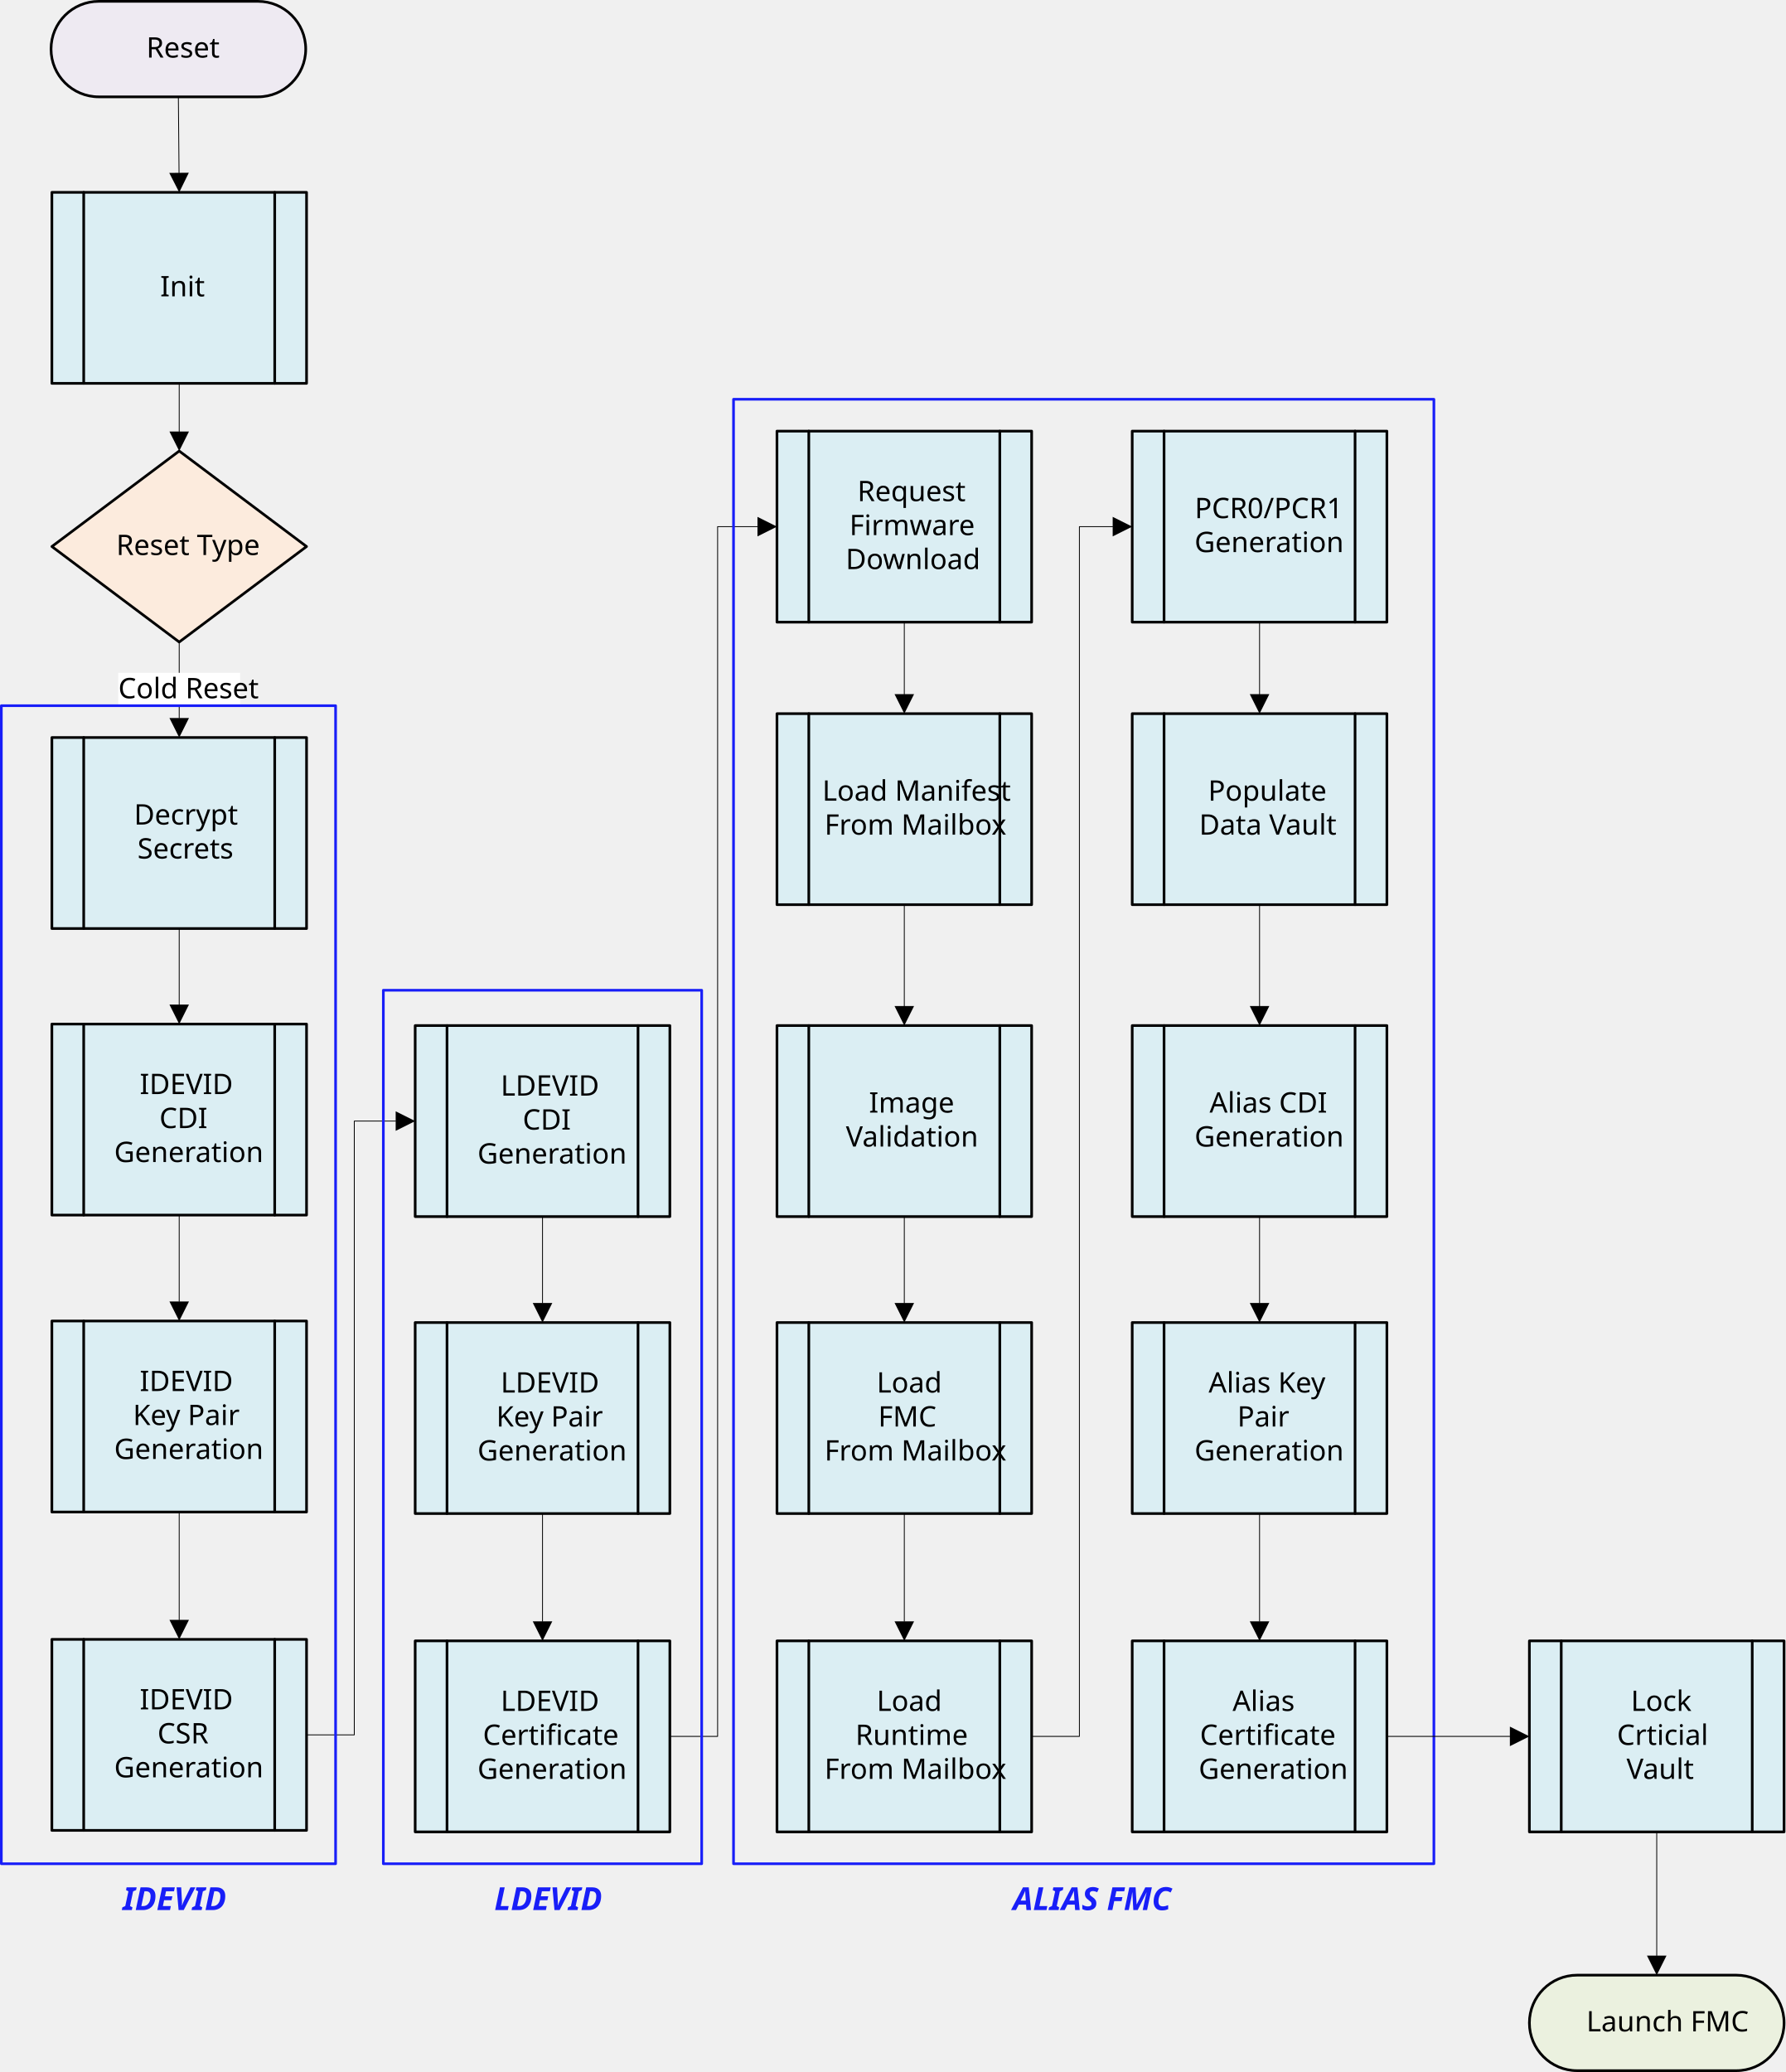
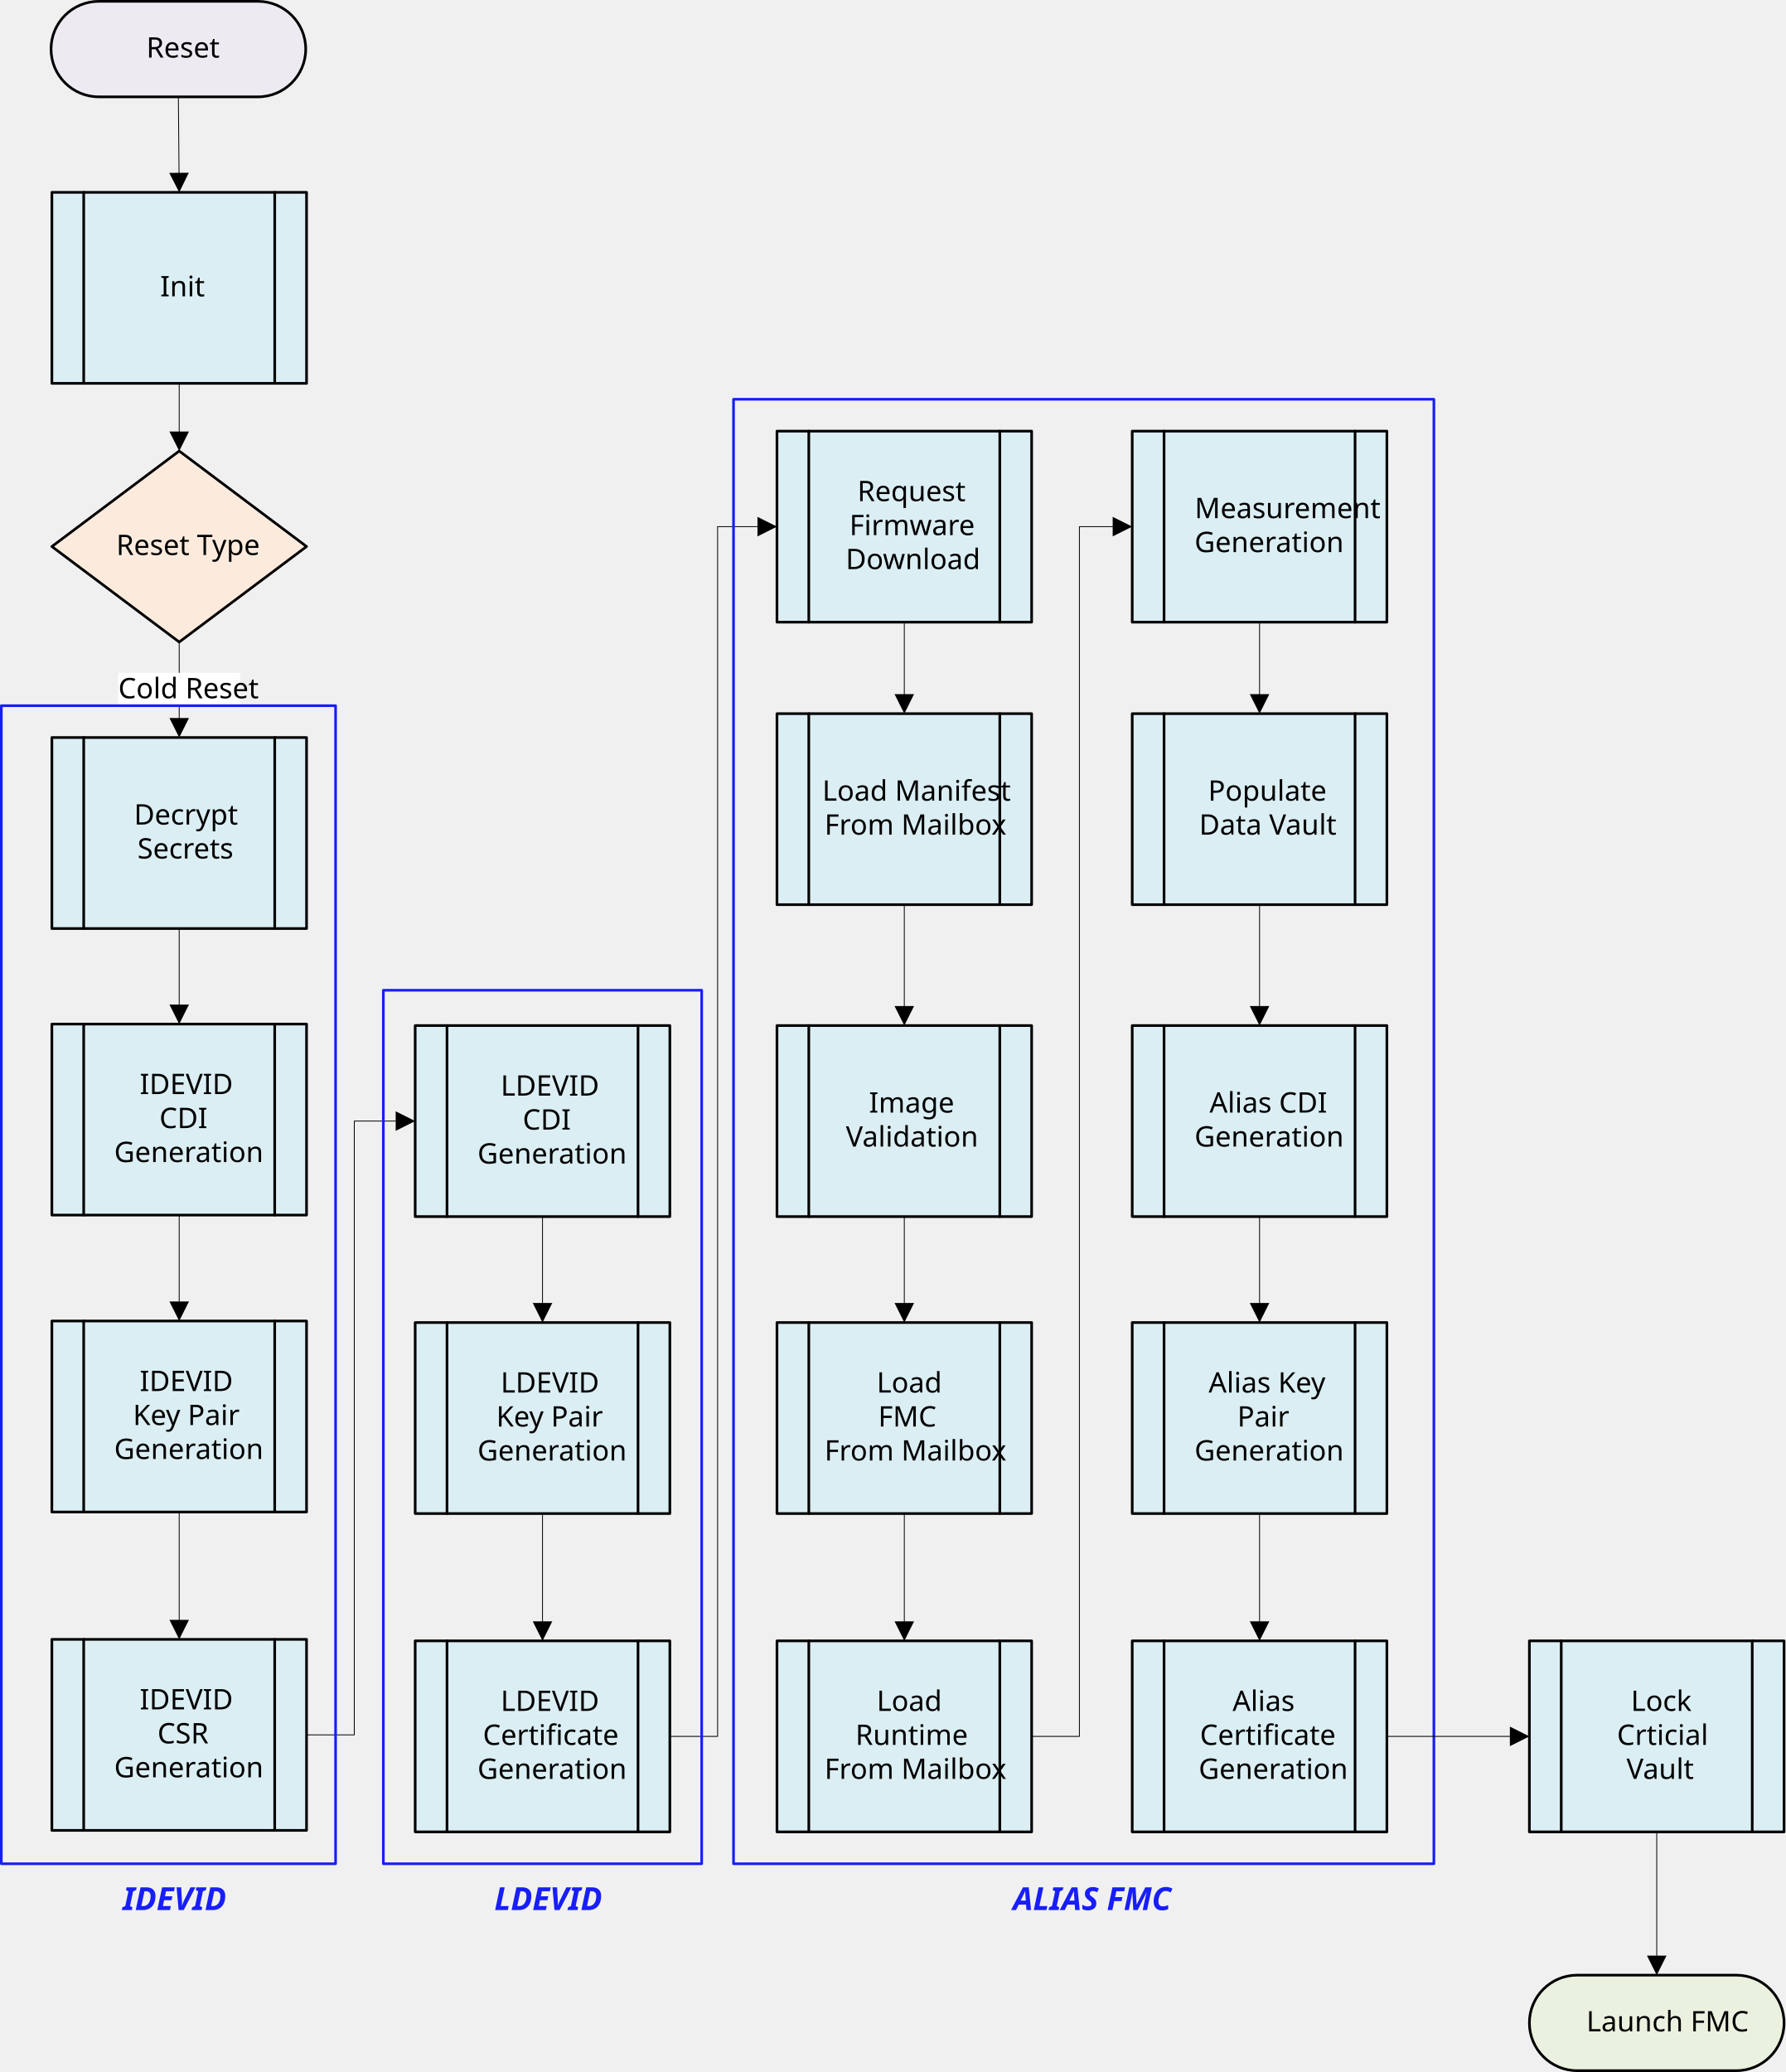
<svg xmlns="http://www.w3.org/2000/svg" xmlns:xlink="http://www.w3.org/1999/xlink" width="7.01in" height="8.135in" viewBox="0 0 504.75 585.75" xml:space="preserve" color-interpolation-filters="sRGB" class="st14">
  <style type="text/css">
	
		.st1 {fill:#dbeef3}
		.st2 {stroke:#000000;stroke-linecap:round;stroke-linejoin:round;stroke-width:0.75}
		.st3 {fill:#000000;font-family:Calibri;font-size:0.667em}
		.st4 {fill:#eeeaf2;stroke:#000000;stroke-linecap:round;stroke-linejoin:round;stroke-width:0.75}
		.st5 {marker-end:url(#mrkr4-15);stroke:#000000;stroke-linecap:round;stroke-linejoin:round;stroke-width:0.238}
		.st6 {fill:#000000;fill-opacity:1;stroke:#000000;stroke-opacity:1;stroke-width:0.086}
		.st7 {font-size:1em}
		.st8 {fill:#fcebdd;stroke:#000000;stroke-linecap:round;stroke-linejoin:round;stroke-width:0.75}
		.st9 {fill:#ffffff;stroke:none;stroke-linecap:butt;stroke-width:7.2}
		.st10 {fill:none;stroke:#181ef8;stroke-linecap:round;stroke-linejoin:round;stroke-width:0.75}
		.st11 {fill:none;stroke:none;stroke-linecap:round;stroke-linejoin:round;stroke-width:0.75}
		.st12 {fill:#181ef8;font-family:Calibri;font-size:0.75em;font-style:italic;font-weight:bold}
		.st13 {fill:#ebf1df;stroke:#000000;stroke-linecap:round;stroke-linejoin:round;stroke-width:0.75}
		.st14 {fill:none;fill-rule:evenodd;font-size:12px;overflow:visible;stroke-linecap:square;stroke-miterlimit:3}
	
	</style>
  <defs id="Markers">
    <g id="lend4">
      <path d="M 2 1 L 0 0 L 2 -1 L 2 1 " style="stroke:none" />
    </g>
    <marker id="mrkr4-15" class="st6" refX="-23.209" orient="auto" markerUnits="strokeWidth" overflow="visible">
      <use xlink:href="#lend4" transform="scale(-11.60437,-11.60437) " />
    </marker>
  </defs>
  <g>
    <g id="shape1000-1" transform="translate(14.6654,-477.375)">
      <path d="M0 585.75 L72 585.75 L72 531.75 L0 531.75 L0 585.75 Z" class="st1" />
      <path d="M0 585.75 L72 585.75 L72 531.75 L0 531.75 L0 585.75" class="st2" />
      <path d="M9 585.75 L9 531.75" class="st2" />
      <path d="M63 585.75 L63 531.75" class="st2" />
      <text x="30.63" y="561.15" class="st3">Init</text>
    </g>
    <g id="shape1001-7" transform="translate(14.4295,-558.375)">
      <path d="M13.5 585.75 L58.5 585.75 A13.5 13.5 -180 0 0 58.5 558.75 L13.5 558.75 A13.5 13.5 -180 1 0 13.5 585.75 Z" class="st4" />
      <text x="26.94" y="574.65" class="st3">Reset</text>
    </g>
    <g id="shape1002-10" transform="translate(41.5474,-558.375)">
      <path d="M8.88 585.75 L9.07 607.23" class="st5" />
    </g>
    <g id="shape1003-16" transform="translate(41.6654,-477.375)">
      <path d="M9 585.75 L9 599.36" class="st5" />
    </g>
    <g id="shape1004-21" transform="translate(14.6621,-242.25)">
      <path d="M0 585.75 L72 585.75 L72 531.75 L0 531.75 L0 585.75 Z" class="st1" />
      <path d="M0 585.75 L72 585.75 L72 531.75 L0 531.75 L0 585.75" class="st2" />
      <path d="M9 585.75 L9 531.75" class="st2" />
      <path d="M63 585.75 L63 531.75" class="st2" />
      <text x="24.84" y="551.55" class="st3">IDEVID <tspan x="30.4" dy="1.2em" class="st7">CDI </tspan>
        <tspan x="17.62" dy="1.2em" class="st7">Generation</tspan>
      </text>
    </g>
    <g id="shape1005-29" transform="translate(14.6621,-68.3036)">
      <path d="M0 585.75 L72 585.75 L72 531.75 L0 531.75 L0 585.75 Z" class="st1" />
      <path d="M0 585.75 L72 585.75 L72 531.75 L0 531.75 L0 585.75" class="st2" />
      <path d="M9 585.75 L9 531.75" class="st2" />
      <path d="M63 585.75 L63 531.75" class="st2" />
      <text x="24.84" y="551.55" class="st3">IDEVID <tspan x="29.86" dy="1.2em" class="st7">CSR </tspan>
        <tspan x="17.62" dy="1.2em" class="st7">Generation</tspan>
      </text>
    </g>
    <g id="shape1011-37" transform="translate(219.656,-330)">
      <path d="M0 585.75 L72 585.75 L72 531.75 L0 531.75 L0 585.75 Z" class="st1" />
      <path d="M0 585.75 L72 585.75 L72 531.75 L0 531.75 L0 585.75" class="st2" />
      <path d="M9 585.75 L9 531.75" class="st2" />
      <path d="M63 585.75 L63 531.75" class="st2" />
      <text x="12.82" y="556.35" class="st3">Load Manifest <tspan x="13.44" dy="1.2em" class="st7">From Mailbox</tspan>
      </text>
    </g>
    <g id="shape1018-44" transform="translate(41.6621,-242.25)">
      <path d="M9 585.75 L9 610.18" class="st5" />
    </g>
    <g id="shape1021-49" transform="translate(347.089,-241.821)">
      <path d="M9 585.75 L9 610.18" class="st5" />
    </g>
    <g id="shape1023-54" transform="translate(320.089,-241.821)">
      <path d="M0 585.75 L72 585.75 L72 531.75 L0 531.75 L0 585.75 Z" class="st1" />
      <path d="M0 585.75 L72 585.75 L72 531.75 L0 531.75 L0 585.75" class="st2" />
      <path d="M9 585.75 L9 531.75" class="st2" />
      <path d="M63 585.75 L63 531.75" class="st2" />
      <text x="21.86" y="556.35" class="st3">Alias CDI <tspan x="17.62" dy="1.2em" class="st7">Generation</tspan>
      </text>
    </g>
    <g id="shape1024-61" transform="translate(320.089,-330)">
      <path d="M0 585.75 L72 585.75 L72 531.75 L0 531.75 L0 585.75 Z" class="st1" />
      <path d="M0 585.75 L72 585.75 L72 531.75 L0 531.75 L0 585.75" class="st2" />
      <path d="M9 585.75 L9 531.75" class="st2" />
      <path d="M63 585.75 L63 531.75" class="st2" />
      <text x="21.46" y="556.35" class="st3">Populate <tspan x="18.92" dy="1.2em" class="st7">Data Vault</tspan>
      </text>
    </g>
    <g id="shape1025-68" transform="translate(347.089,-330)">
      <path d="M9 585.75 L9 614.41" class="st5" />
    </g>
    <g id="shape1026-73" transform="translate(219.659,-157.875)">
      <path d="M0 585.75 L72 585.75 L72 531.75 L0 531.75 L0 585.75 Z" class="st1" />
      <path d="M0 585.75 L72 585.75 L72 531.75 L0 531.75 L0 585.75" class="st2" />
      <path d="M9 585.75 L9 531.75" class="st2" />
      <path d="M63 585.75 L63 531.75" class="st2" />
      <text x="28.19" y="551.55" class="st3">Load <tspan x="28.61" dy="1.2em" class="st7">FMC </tspan>
        <tspan x="13.44" dy="1.2em" class="st7">From Mailbox</tspan>
      </text>
    </g>
    <g id="shape1027-81" transform="translate(320.089,-157.875)">
      <path d="M0 585.75 L72 585.75 L72 531.75 L0 531.75 L0 585.75 Z" class="st1" />
      <path d="M0 585.75 L72 585.75 L72 531.75 L0 531.75 L0 585.75" class="st2" />
      <path d="M9 585.75 L9 531.75" class="st2" />
      <path d="M63 585.75 L63 531.75" class="st2" />
      <text x="21.59" y="551.55" class="st3">Alias Key  <tspan x="29.71" dy="1.2em" class="st7">Pair </tspan>
        <tspan x="17.62" dy="1.2em" class="st7">Generation</tspan>
      </text>
    </g>
    <g id="shape1028-89" transform="translate(347.089,-157.875)">
      <path d="M9 585.75 L9 616.23" class="st5" />
    </g>
    <g id="shape1029-94" transform="translate(320.089,-67.875)">
      <path d="M0 585.75 L72 585.75 L72 531.75 L0 531.75 L0 585.75 Z" class="st1" />
      <path d="M0 585.75 L72 585.75 L72 531.75 L0 531.75 L0 585.75" class="st2" />
      <path d="M9 585.75 L9 531.75" class="st2" />
      <path d="M63 585.75 L63 531.75" class="st2" />
      <text x="28.37" y="551.55" class="st3">Alias <tspan x="19.15" dy="1.2em" class="st7">Certificate </tspan>
        <tspan x="16.71" dy="1.2em" class="st7"> </tspan>Generation</text>
    </g>
    <g id="shape1032-102" transform="translate(14.6654,-404.25)">
      <path d="M0 558.75 L36 531.75 L72 558.75 L36 585.75 L0 558.75 Z" class="st8" />
      <text x="18.19" y="561.15" class="st3">Reset Type</text>
    </g>
    <g id="shape1033-105" transform="translate(41.6654,-404.25)">
      <path d="M9 585.75 L9 607.23" class="st5" />
      <rect x="-8.222" y="594.45" width="34.445" height="9.6" class="st9" />
      <text x="-8.22" y="601.65" class="st3">Cold Reset</text>
    </g>
    <g id="shape1038-112" transform="translate(219.656,-409.875)">
      <path d="M0 585.75 L72 585.75 L72 531.75 L0 531.75 L0 585.75 Z" class="st1" />
      <path d="M0 585.75 L72 585.75 L72 531.75 L0 531.75 L0 585.75" class="st2" />
      <path d="M9 585.75 L9 531.75" class="st2" />
      <path d="M63 585.75 L63 531.75" class="st2" />
      <text x="22.74" y="551.55" class="st3">Request <tspan x="20.49" dy="1.2em" class="st7">Firmware </tspan>
        <tspan x="19.42" dy="1.2em" class="st7">Download</tspan>
      </text>
    </g>
    <g id="shape1043-120" transform="translate(246.656,-330)">
      <path d="M9 585.75 L9 614.41" class="st5" />
    </g>
    <g id="shape1044-125" transform="translate(219.656,-241.821)">
      <path d="M0 585.75 L72 585.75 L72 531.75 L0 531.75 L0 585.75 Z" class="st1" />
      <path d="M0 585.75 L72 585.75 L72 531.75 L0 531.75 L0 585.75" class="st2" />
      <path d="M9 585.75 L9 531.75" class="st2" />
      <path d="M63 585.75 L63 531.75" class="st2" />
      <text x="26.01" y="556.35" class="st3">Image <tspan x="19.49" dy="1.2em" class="st7">Validation</tspan>
      </text>
    </g>
    <g id="shape1046-132" transform="translate(246.659,-157.875)">
      <path d="M9 585.75 L9 616.23" class="st5" />
    </g>
    <g id="shape1047-137" transform="translate(219.659,-67.875)">
      <path d="M0 585.75 L72 585.75 L72 531.75 L0 531.75 L0 585.75 Z" class="st1" />
      <path d="M0 585.75 L72 585.75 L72 531.75 L0 531.75 L0 585.75" class="st2" />
      <path d="M9 585.75 L9 531.75" class="st2" />
      <path d="M63 585.75 L63 531.75" class="st2" />
      <text x="28.19" y="551.55" class="st3">Load <tspan x="22.18" dy="1.2em" class="st7">Runtime </tspan>
        <tspan x="13.44" dy="1.2em" class="st7">From Mailbox</tspan>
      </text>
    </g>
    <g id="shape1048-145" transform="translate(320.089,-409.875)">
      <path d="M0 585.75 L72 585.75 L72 531.75 L0 531.75 L0 585.75 Z" class="st1" />
      <path d="M0 585.75 L72 585.75 L72 531.75 L0 531.75 L0 585.75" class="st2" />
      <path d="M9 585.75 L9 531.75" class="st2" />
      <path d="M63 585.75 L63 531.75" class="st2" />
-       <text x="17.66" y="556.35" class="st3">PCR0/PCR1 <tspan x="17.62" dy="1.2em" class="st7">Generation</tspan>
+       <text x="17.66" y="556.35" class="st3">Measurement <tspan x="17.62" dy="1.2em" class="st7">Generation</tspan>
      </text>
    </g>
    <g id="shape1049-152" transform="translate(14.6621,-158.304)">
      <path d="M0 585.75 L72 585.75 L72 531.75 L0 531.75 L0 585.75 Z" class="st1" />
      <path d="M0 585.75 L72 585.75 L72 531.75 L0 531.75 L0 585.75" class="st2" />
      <path d="M9 585.75 L9 531.75" class="st2" />
      <path d="M63 585.75 L63 531.75" class="st2" />
      <text x="24.84" y="551.55" class="st3">IDEVID <tspan x="22.92" dy="1.2em" class="st7">Key Pair </tspan>
        <tspan x="17.62" dy="1.2em" class="st7">Generation</tspan>
      </text>
    </g>
    <g id="shape1050-160" transform="translate(41.6621,-158.304)">
      <path d="M9 585.75 L9 616.23" class="st5" />
    </g>
    <g id="shape1051-165" transform="translate(117.375,-241.821)">
      <path d="M0 585.75 L72 585.75 L72 531.75 L0 531.75 L0 585.75 Z" class="st1" />
      <path d="M0 585.75 L72 585.75 L72 531.75 L0 531.75 L0 585.75" class="st2" />
      <path d="M9 585.75 L9 531.75" class="st2" />
      <path d="M63 585.75 L63 531.75" class="st2" />
      <text x="24.17" y="551.55" class="st3">LDEVID <tspan x="30.4" dy="1.2em" class="st7">CDI </tspan>
        <tspan x="17.62" dy="1.2em" class="st7">Generation</tspan>
      </text>
    </g>
    <g id="shape1052-173" transform="translate(117.375,-67.875)">
      <path d="M0 585.75 L72 585.75 L72 531.75 L0 531.75 L0 585.75 Z" class="st1" />
      <path d="M0 585.75 L72 585.75 L72 531.75 L0 531.75 L0 585.75" class="st2" />
      <path d="M9 585.75 L9 531.75" class="st2" />
      <path d="M63 585.75 L63 531.75" class="st2" />
      <text x="24.17" y="551.55" class="st3">LDEVID <tspan x="19.15" dy="1.2em" class="st7">Certificate </tspan>
        <tspan x="17.62" dy="1.2em" class="st7">Generation</tspan>
      </text>
    </g>
    <g id="shape1053-181" transform="translate(144.375,-241.821)">
      <path d="M9 585.75 L9 610.18" class="st5" />
    </g>
    <g id="shape1055-186" transform="translate(117.375,-157.875)">
      <path d="M0 585.75 L72 585.75 L72 531.75 L0 531.75 L0 585.75 Z" class="st1" />
      <path d="M0 585.75 L72 585.75 L72 531.75 L0 531.75 L0 585.75" class="st2" />
      <path d="M9 585.75 L9 531.75" class="st2" />
      <path d="M63 585.75 L63 531.75" class="st2" />
      <text x="24.17" y="551.55" class="st3">LDEVID <tspan x="22.92" dy="1.2em" class="st7">Key Pair </tspan>
        <tspan x="17.62" dy="1.2em" class="st7">Generation</tspan>
      </text>
    </g>
    <g id="shape1056-194" transform="translate(144.375,-157.875)">
      <path d="M9 585.75 L9 616.23" class="st5" />
    </g>
    <g id="shape1057-199" transform="translate(14.6654,-323.25)">
      <path d="M0 585.75 L72 585.75 L72 531.75 L0 531.75 L0 585.75 Z" class="st1" />
      <path d="M0 585.75 L72 585.75 L72 531.75 L0 531.75 L0 585.75" class="st2" />
      <path d="M9 585.75 L9 531.75" class="st2" />
      <path d="M63 585.75 L63 531.75" class="st2" />
      <text x="23.21" y="556.35" class="st3">Decrypt <tspan x="24.19" dy="1.2em" class="st7">Secrets</tspan>
      </text>
    </g>
    <g id="shape1058-206" transform="translate(59.6637,-323.25)">
      <path d="M-9 585.75 L-9 607.23" class="st5" />
    </g>
    <g id="shape1059-211" transform="translate(246.656,-409.875)">
      <path d="M9 585.75 L9 606.11" class="st5" />
    </g>
    <g id="shape1060-216" transform="translate(86.6621,-95.3036)">
      <path d="M0 585.75 L13.5 585.75 L13.5 412.23 L25.2 412.23" class="st5" />
    </g>
    <g id="shape1061-221" transform="translate(189.375,-94.875)">
      <path d="M0 585.75 L13.5 585.75 L13.5 243.75 L24.77 243.75" class="st5" />
    </g>
    <g id="shape1062-226" transform="translate(291.659,-94.875)">
      <path d="M0 585.75 L13.5 585.75 L13.5 243.75 L22.91 243.75" class="st5" />
    </g>
    <g id="shape1063-231" transform="translate(207.375,-58.875)">
      <rect x="0" y="171.75" width="198" height="414" class="st10" />
    </g>
    <g id="shape1064-233" transform="translate(108.375,-58.875)">
      <rect x="0" y="338.813" width="90" height="246.937" class="st10" />
    </g>
    <g id="shape1065-235" transform="translate(246.658,-241.821)">
      <path d="M9 585.75 L9 610.18" class="st5" />
    </g>
    <g id="shape1066-240" transform="translate(0.375,-58.875)">
      <rect x="0" y="258.375" width="94.5" height="327.375" class="st10" />
    </g>
    <g id="shape1067-242" transform="translate(11.625,-38.0625)">
      <rect x="0" y="564.937" width="72" height="20.812" class="st11" />
      <text x="23.07" y="578.04" class="st12">IDEVID </text>
    </g>
    <g id="shape1068-245" transform="translate(117.375,-38.0625)">
      <rect x="0" y="564.937" width="72" height="20.812" class="st11" />
      <text x="22.37" y="578.04" class="st12">LDEVID </text>
    </g>
    <g id="shape1069-248" transform="translate(270.375,-38.0625)">
      <rect x="0" y="564.937" width="72" height="20.812" class="st11" />
      <text x="16" y="578.04" class="st12">ALIAS FMC</text>
    </g>
    <g id="shape1070-251" transform="translate(432.375,-0.375)">
      <path d="M13.5 585.75 L58.5 585.75 A13.5 13.5 -180 0 0 58.5 558.75 L13.5 558.75 A13.5 13.5 -180 1 0 13.5 585.75 Z" class="st13" />
      <text x="16.11" y="574.65" class="st3">Launch FMC</text>
    </g>
    <g id="shape1071-254" transform="translate(432.375,-67.875)">
      <path d="M0 585.75 L72 585.75 L72 531.75 L0 531.75 L0 585.75 Z" class="st1" />
      <path d="M0 585.75 L72 585.75 L72 531.75 L0 531.75 L0 585.75" class="st2" />
      <path d="M9 585.75 L9 531.75" class="st2" />
      <path d="M63 585.75 L63 531.75" class="st2" />
      <text x="28.7" y="551.55" class="st3">Lock <tspan x="24.77" dy="1.2em" class="st7">Crticial </tspan>
        <tspan x="27.46" dy="1.2em" class="st7">Vault</tspan>
      </text>
    </g>
    <g id="shape1072-262" transform="translate(392.089,-85.875)">
      <path d="M0 576.75 L34.77 576.75" class="st5" />
    </g>
    <g id="shape1073-267" transform="translate(459.375,-67.875)">
      <path d="M9 585.75 L9 620.73" class="st5" />
    </g>
    <g id="shape1074-272" transform="translate(347.089,-409.875)">
      <path d="M9 585.75 L9 606.11" class="st5" />
    </g>
  </g>
</svg>
